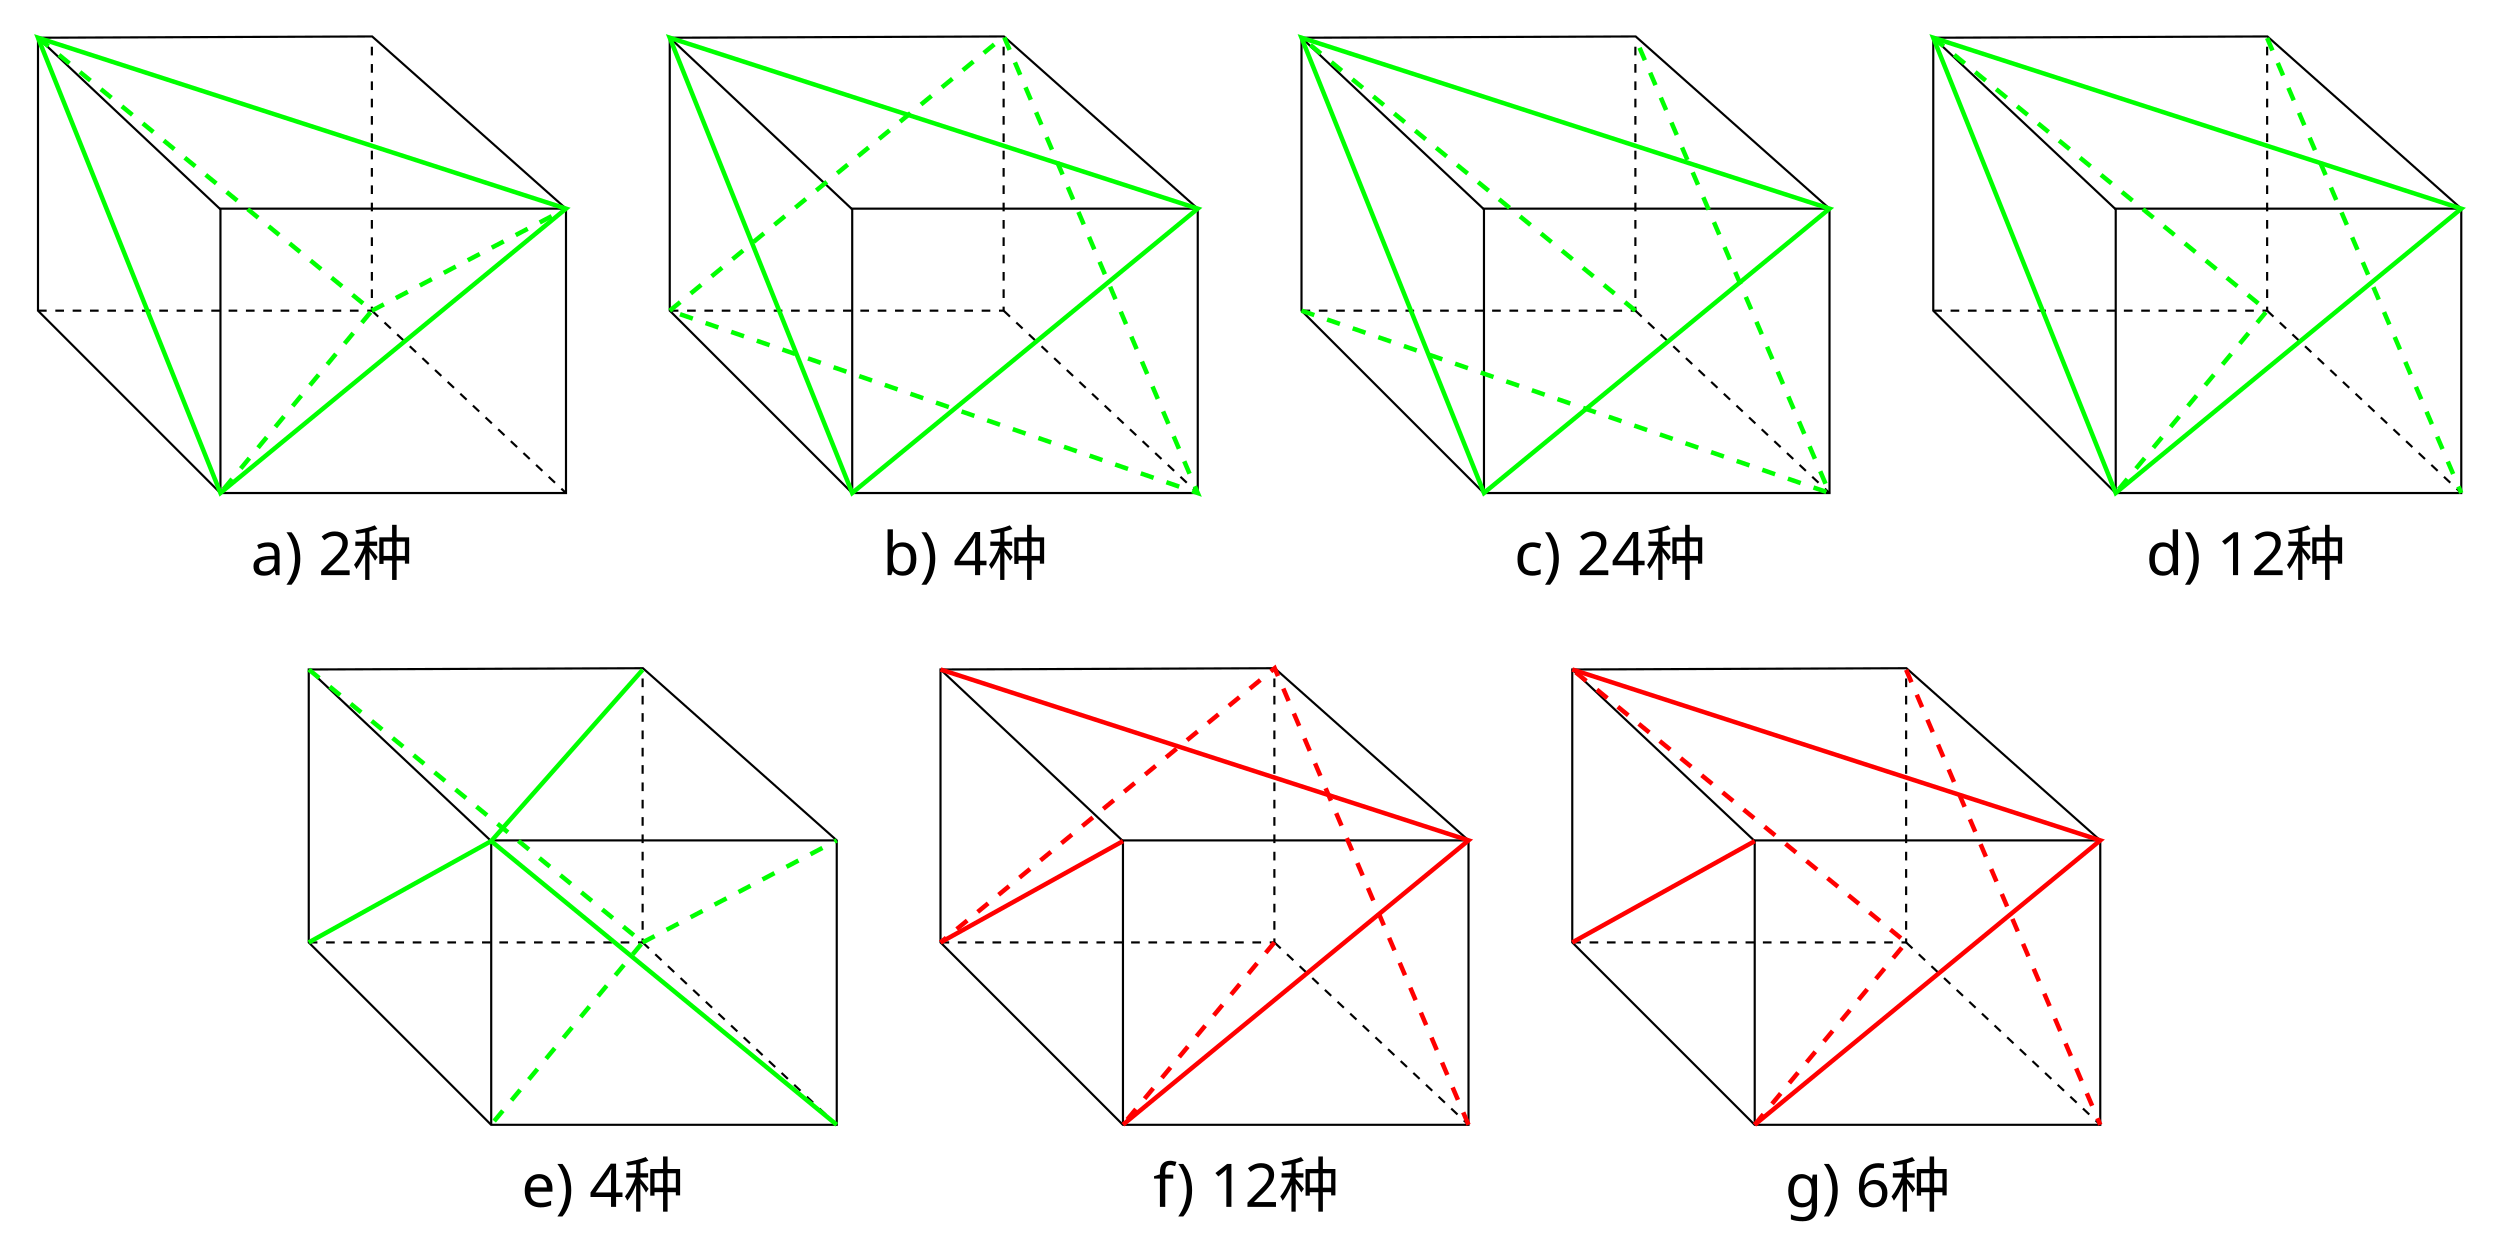
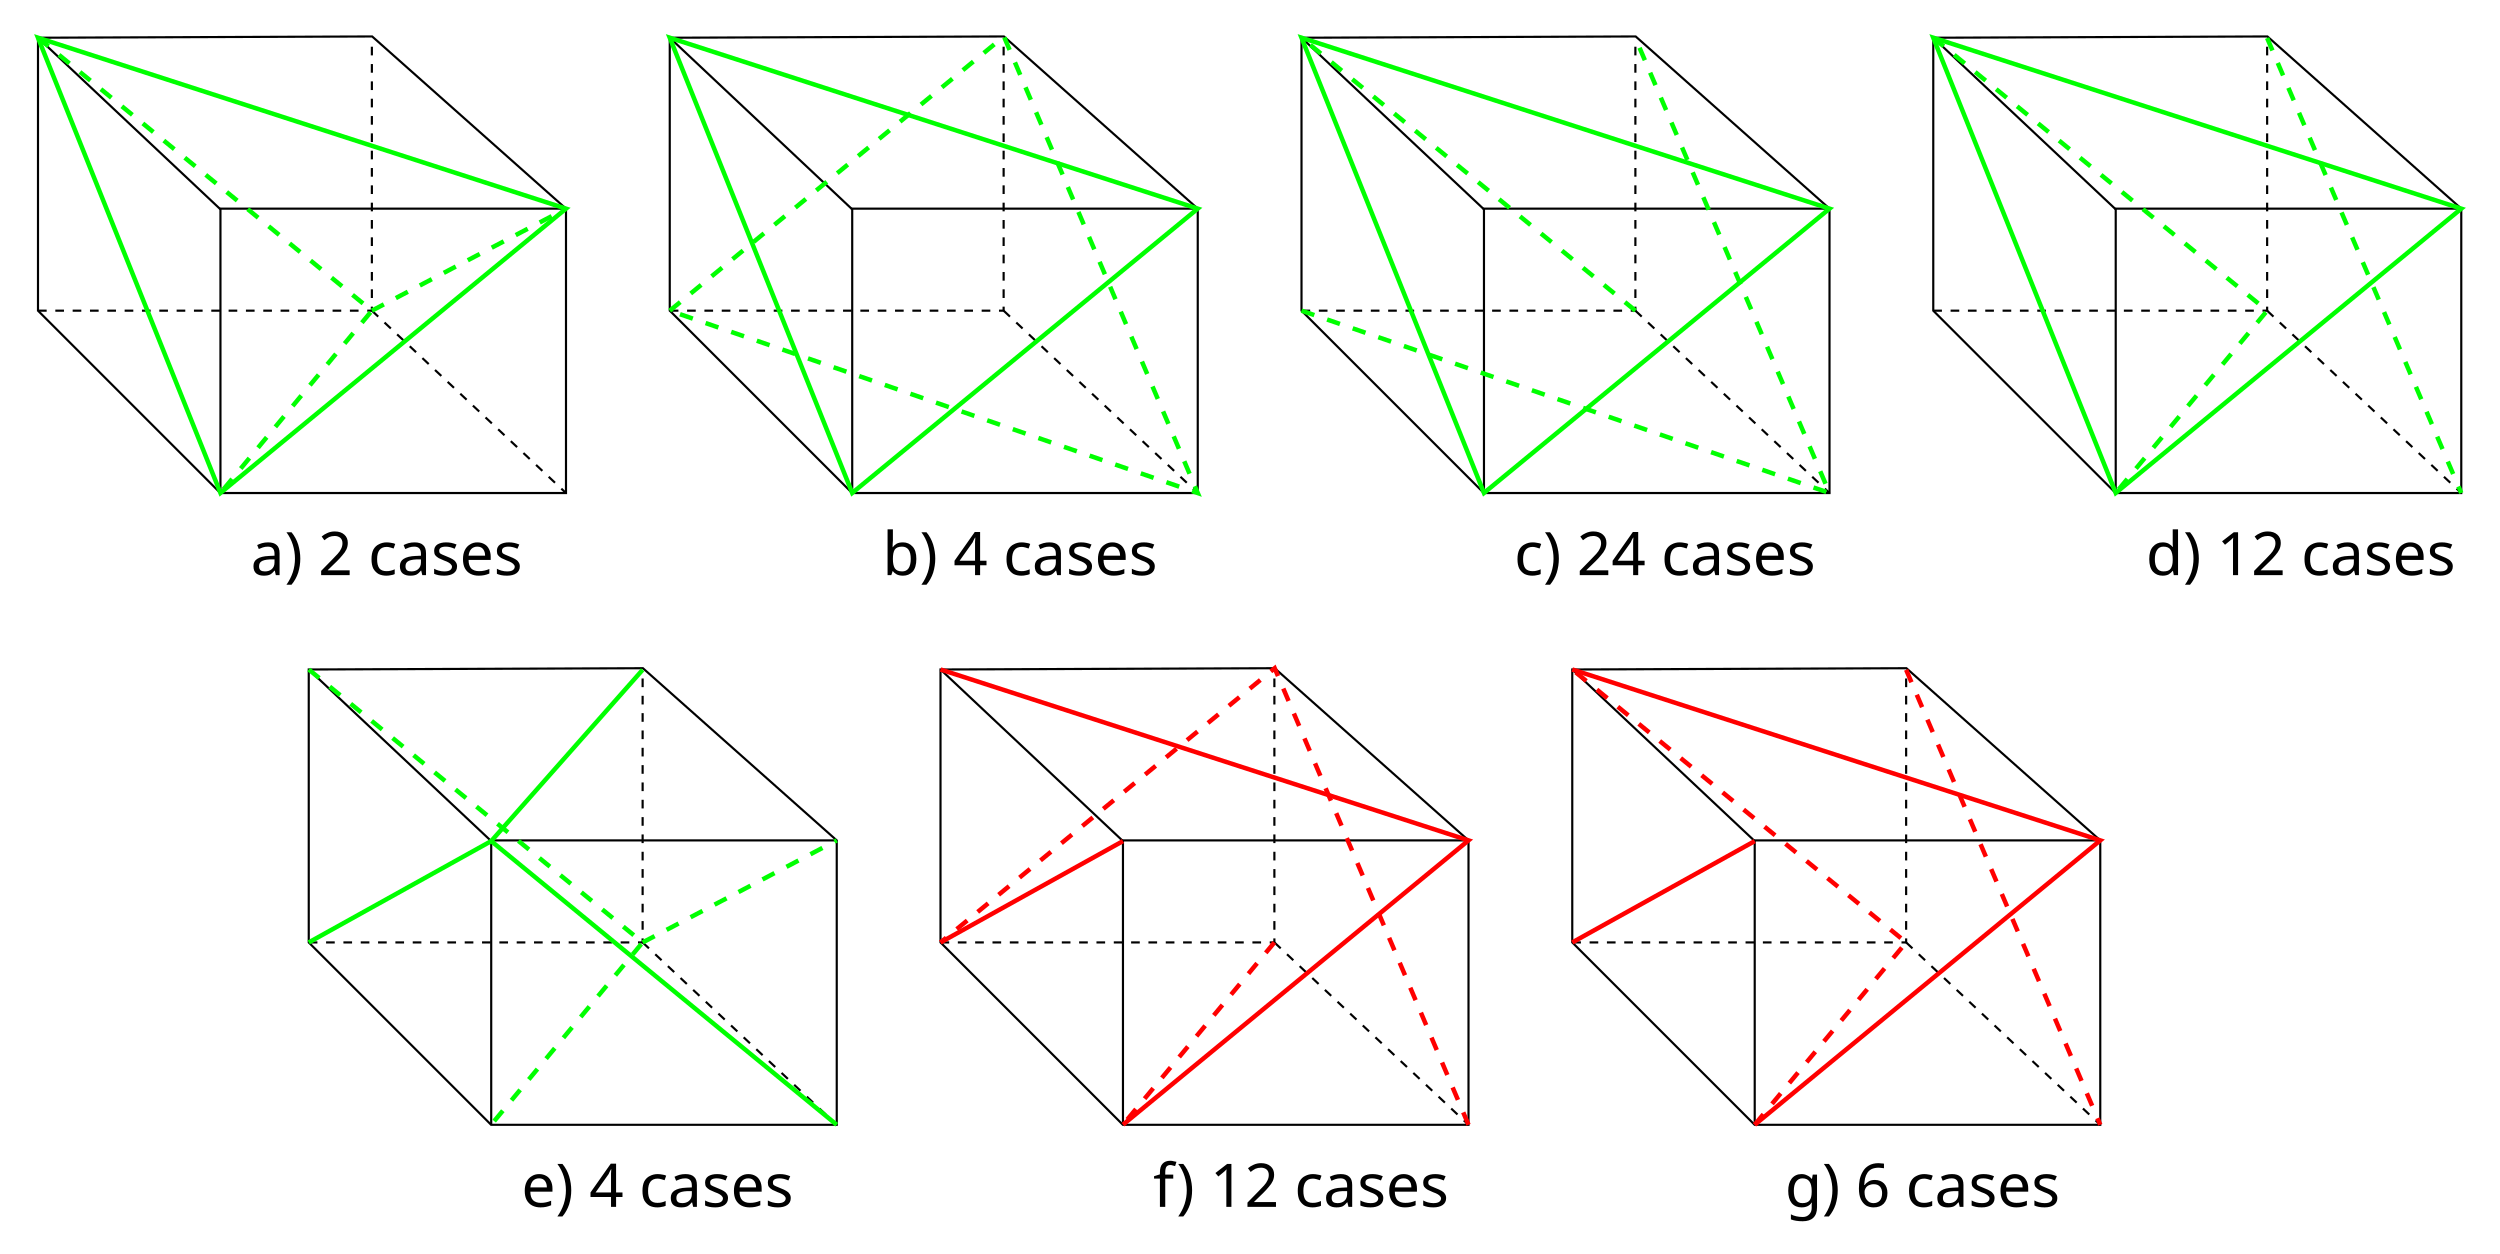
<svg xmlns="http://www.w3.org/2000/svg" xmlns:xlink="http://www.w3.org/1999/xlink" width="146.582mm" height="73.49mm" viewBox="0 0 146.582 73.49" version="1.1" id="svg5">
  <defs id="defs2" />
  <g id="layer1" transform="translate(-6.881186,0.01953216)">
    <g id="g1787">
      <path style="fill:none;stroke:#000000;stroke-width:0.127px;stroke-linecap:butt;stroke-linejoin:miter;stroke-opacity:1" d="M 9.109,2.193 V 18.196 L 19.802,28.889 H 40.067 V 12.214 L 28.702,2.118 Z" id="path4244" />
      <path style="fill:none;stroke:#000000;stroke-width:0.127;stroke-linecap:butt;stroke-linejoin:miter;stroke-miterlimit:4;stroke-dasharray:0.508, 0.508;stroke-dashoffset:0;stroke-opacity:1" d="M 9.109,18.196 H 28.685 V 2.211" id="path4613" />
      <path style="fill:none;stroke:#000000;stroke-width:0.127;stroke-linecap:butt;stroke-linejoin:miter;stroke-miterlimit:4;stroke-dasharray:0.508, 0.508;stroke-dashoffset:0;stroke-opacity:1" d="M 28.685,18.196 40.067,28.889" id="path4615" />
      <path style="fill:none;stroke:#000000;stroke-width:0.127px;stroke-linecap:butt;stroke-linejoin:miter;stroke-opacity:1" d="M 9.109,2.193 19.807,12.255 v 16.628" id="path4298" />
      <path style="fill:none;stroke:#000000;stroke-width:0.127px;stroke-linecap:butt;stroke-linejoin:miter;stroke-opacity:1" d="M 40.067,12.214 H 19.728" id="path4300" />
    </g>
    <use x="0" y="0" xlink:href="#g1787" id="use1789" transform="translate(37.04167)" width="100%" height="100%" />
    <use x="0" y="0" xlink:href="#g1787" id="use1791" transform="translate(74.08334)" width="100%" height="100%" />
    <use x="0" y="0" xlink:href="#use1789" id="use1793" transform="translate(74.08334)" width="100%" height="100%" />
    <use x="0" y="0" xlink:href="#g1787" id="use1795" transform="translate(15.875,37.04167)" width="100%" height="100%" />
    <use x="0" y="0" xlink:href="#use1789" id="use1797" transform="translate(15.875,37.04167)" width="100%" height="100%" />
    <use x="0" y="0" xlink:href="#use1791" id="use1799" transform="translate(15.875,37.04167)" width="100%" height="100%" />
    <path style="fill:none;stroke:#00ff00;stroke-width:0.265px;stroke-linecap:butt;stroke-linejoin:miter;stroke-opacity:1" d="M 9.109,2.193 19.807,28.883 40.067,12.214 Z" id="path1869" />
    <use x="0" y="0" xlink:href="#path1869" id="use2064" transform="translate(37.04167)" width="100%" height="100%" />
    <use x="0" y="0" xlink:href="#use2064" id="use2066" transform="translate(37.04167)" width="100%" height="100%" />
    <path style="fill:none;stroke:#00ff00;stroke-width:0.265;stroke-linecap:butt;stroke-linejoin:miter;stroke-miterlimit:4;stroke-dasharray:0.794, 0.794;stroke-dashoffset:0;stroke-opacity:1" d="M 9.109,2.193 28.685,18.196 19.807,28.883" id="path2101" />
    <path style="fill:none;stroke:#00ff00;stroke-width:0.265;stroke-linecap:butt;stroke-linejoin:miter;stroke-miterlimit:4;stroke-dasharray:0.794, 0.794;stroke-dashoffset:0;stroke-opacity:1" d="M 28.685,18.196 40.067,12.214" id="path2103" />
    <path style="fill:none;stroke:#00ff00;stroke-width:0.265;stroke-linecap:butt;stroke-linejoin:miter;stroke-miterlimit:4;stroke-dasharray:0.794, 0.794;stroke-dashoffset:0;stroke-opacity:1" d="M 46.151,18.196 65.744,2.118 77.109,28.889 Z" id="path2105" />
    <path style="fill:none;stroke:#00ff00;stroke-width:0.265;stroke-linecap:butt;stroke-linejoin:miter;stroke-miterlimit:4;stroke-dasharray:0.794, 0.794;stroke-dashoffset:0;stroke-opacity:1" d="M 102.769,18.196 83.192,2.193" id="path2107" />
    <path style="fill:none;stroke:#00ff00;stroke-width:0.265;stroke-linecap:butt;stroke-linejoin:miter;stroke-miterlimit:4;stroke-dasharray:0.794, 0.794;stroke-dashoffset:0;stroke-opacity:1" d="M 83.192,18.196 114.151,28.889 102.769,2.211" id="path2109" />
    <path style="fill:none;stroke:#00ff00;stroke-width:0.265;stroke-linecap:butt;stroke-linejoin:miter;stroke-miterlimit:4;stroke-dasharray:0.794, 0.794;stroke-dashoffset:0;stroke-opacity:1" d="M 120.234,2.193 139.81,18.196 130.932,28.883" id="path2111" />
    <path style="fill:none;stroke:#00ff00;stroke-width:0.265;stroke-linecap:butt;stroke-linejoin:miter;stroke-miterlimit:4;stroke-dasharray:0.794, 0.794;stroke-dashoffset:0;stroke-opacity:1" d="M 139.81,2.211 151.192,28.889" id="path2113" />
    <use x="0" y="0" xlink:href="#use2066" id="use2195" transform="translate(37.04167)" width="100%" height="100%" />
    <use x="0" y="0" xlink:href="#path2101" id="use2215" transform="translate(15.875,37.04167)" width="100%" height="100%" />
    <use x="0" y="0" xlink:href="#path2103" id="use2217" transform="translate(15.875,37.04167)" width="100%" height="100%" />
    <path style="fill:none;stroke:#00ff00;stroke-width:0.265px;stroke-linecap:butt;stroke-linejoin:miter;stroke-opacity:1" d="M 55.942,65.931 35.682,49.296 44.56,39.253" id="path2365" />
    <path style="fill:none;stroke:#00ff00;stroke-width:0.265px;stroke-linecap:butt;stroke-linejoin:miter;stroke-opacity:1" d="M 35.682,49.296 24.984,55.238" id="path2367" />
    <path style="fill:none;stroke:#ff0000;stroke-width:0.265px;stroke-linecap:butt;stroke-linejoin:miter;stroke-opacity:1" d="M 72.723,49.296 62.026,55.238" id="path2500" />
    <path style="fill:none;stroke:#ff0000;stroke-width:0.265px;stroke-linecap:butt;stroke-linejoin:miter;stroke-opacity:1" d="M 62.026,39.235 92.984,49.255 72.723,65.924" id="path2502" />
    <path style="fill:none;stroke:#ff0000;stroke-width:0.265;stroke-linecap:butt;stroke-linejoin:miter;stroke-miterlimit:4;stroke-dasharray:0.794, 0.794;stroke-dashoffset:0;stroke-opacity:1" d="M 92.984,65.931 81.619,39.16 62.026,55.238" id="path2504" />
    <path style="fill:none;stroke:#ff0000;stroke-width:0.265;stroke-linecap:butt;stroke-linejoin:miter;stroke-miterlimit:4;stroke-dasharray:0.794, 0.794;stroke-dashoffset:0;stroke-opacity:1" d="M 81.602,55.238 72.723,65.924" id="path2506" />
    <path style="fill:none;stroke:#ff0000;stroke-width:0.265px;stroke-linecap:butt;stroke-linejoin:miter;stroke-opacity:1" d="M 99.067,55.238 109.765,49.296" id="path2508" />
    <path style="fill:none;stroke:#ff0000;stroke-width:0.265;stroke-linecap:butt;stroke-linejoin:miter;stroke-miterlimit:4;stroke-dasharray:0.794, 0.794;stroke-dashoffset:0;stroke-opacity:1" d="m 118.644,39.253 11.382,26.678" id="path2510" />
    <path style="fill:none;stroke:#ff0000;stroke-width:0.265;stroke-linecap:butt;stroke-linejoin:miter;stroke-miterlimit:4;stroke-dasharray:0.794, 0.794;stroke-dashoffset:0;stroke-opacity:1" d="M 109.765,65.924 118.644,55.238 99.067,39.235" id="path2512" />
    <path style="fill:none;stroke:#ff0000;stroke-width:0.265px;stroke-linecap:butt;stroke-linejoin:miter;stroke-opacity:1" d="M 99.067,39.235 130.026,49.255 109.761,65.931" id="path2514" />
    <text xml:space="preserve" style="font-size:3.528px;line-height:1.25;font-family:sans-serif;letter-spacing:0px;word-spacing:0px;stroke-width:0.265" x="21.584" y="33.701" id="text4472">
-       <tspan id="tspan4470" style="stroke-width:0.265" x="21.584" y="33.701">a) 2种</tspan>
+       <tspan id="tspan4470" style="stroke-width:0.265" x="21.584" y="33.701">a) 2 cases</tspan>
    </text>
    <text xml:space="preserve" style="font-size:3.528px;line-height:1.25;font-family:sans-serif;letter-spacing:0px;word-spacing:0px;stroke-width:0.265" x="58.626" y="33.701" id="text5722">
-       <tspan id="tspan5720" style="stroke-width:0.265" x="58.626" y="33.701">b) 4种</tspan>
+       <tspan id="tspan5720" style="stroke-width:0.265" x="58.626" y="33.701">b) 4 cases</tspan>
    </text>
    <text xml:space="preserve" style="font-size:3.528px;line-height:1.25;font-family:sans-serif;letter-spacing:0px;word-spacing:0px;stroke-width:0.265" x="95.667" y="33.701" id="text5726">
-       <tspan id="tspan5724" style="stroke-width:0.265" x="95.667" y="33.701">c) 24种</tspan>
+       <tspan id="tspan5724" style="stroke-width:0.265" x="95.667" y="33.701">c) 24 cases</tspan>
    </text>
    <text xml:space="preserve" style="font-size:3.528px;line-height:1.25;font-family:sans-serif;letter-spacing:0px;word-spacing:0px;stroke-width:0.265" x="132.709" y="33.701" id="text5730">
-       <tspan id="tspan5728" style="stroke-width:0.265" x="132.709" y="33.701">d) 12种</tspan>
+       <tspan id="tspan5728" style="stroke-width:0.265" x="132.709" y="33.701">d) 12 cases</tspan>
    </text>
    <text xml:space="preserve" style="font-size:3.528px;line-height:1.25;font-family:sans-serif;letter-spacing:0px;word-spacing:0px;stroke-width:0.265" x="37.459" y="70.742" id="text5734">
-       <tspan id="tspan5732" style="stroke-width:0.265" x="37.459" y="70.742">e) 4种</tspan>
+       <tspan id="tspan5732" style="stroke-width:0.265" x="37.459" y="70.742">e) 4 cases</tspan>
    </text>
    <text xml:space="preserve" style="font-size:3.528px;line-height:1.25;font-family:sans-serif;letter-spacing:0px;word-spacing:0px;stroke-width:0.265" x="74.501" y="70.742" id="text5738">
-       <tspan id="tspan5736" style="stroke-width:0.265" x="74.501" y="70.742">f) 12种</tspan>
+       <tspan id="tspan5736" style="stroke-width:0.265" x="74.501" y="70.742">f) 12 cases</tspan>
    </text>
    <text xml:space="preserve" style="font-size:3.528px;line-height:1.25;font-family:sans-serif;letter-spacing:0px;word-spacing:0px;stroke-width:0.265" x="111.542" y="70.742" id="text5742">
-       <tspan id="tspan5740" style="stroke-width:0.265" x="111.542" y="70.742">g) 6种</tspan>
+       <tspan id="tspan5740" style="stroke-width:0.265" x="111.542" y="70.742">g) 6 cases</tspan>
    </text>
  </g>
</svg>
